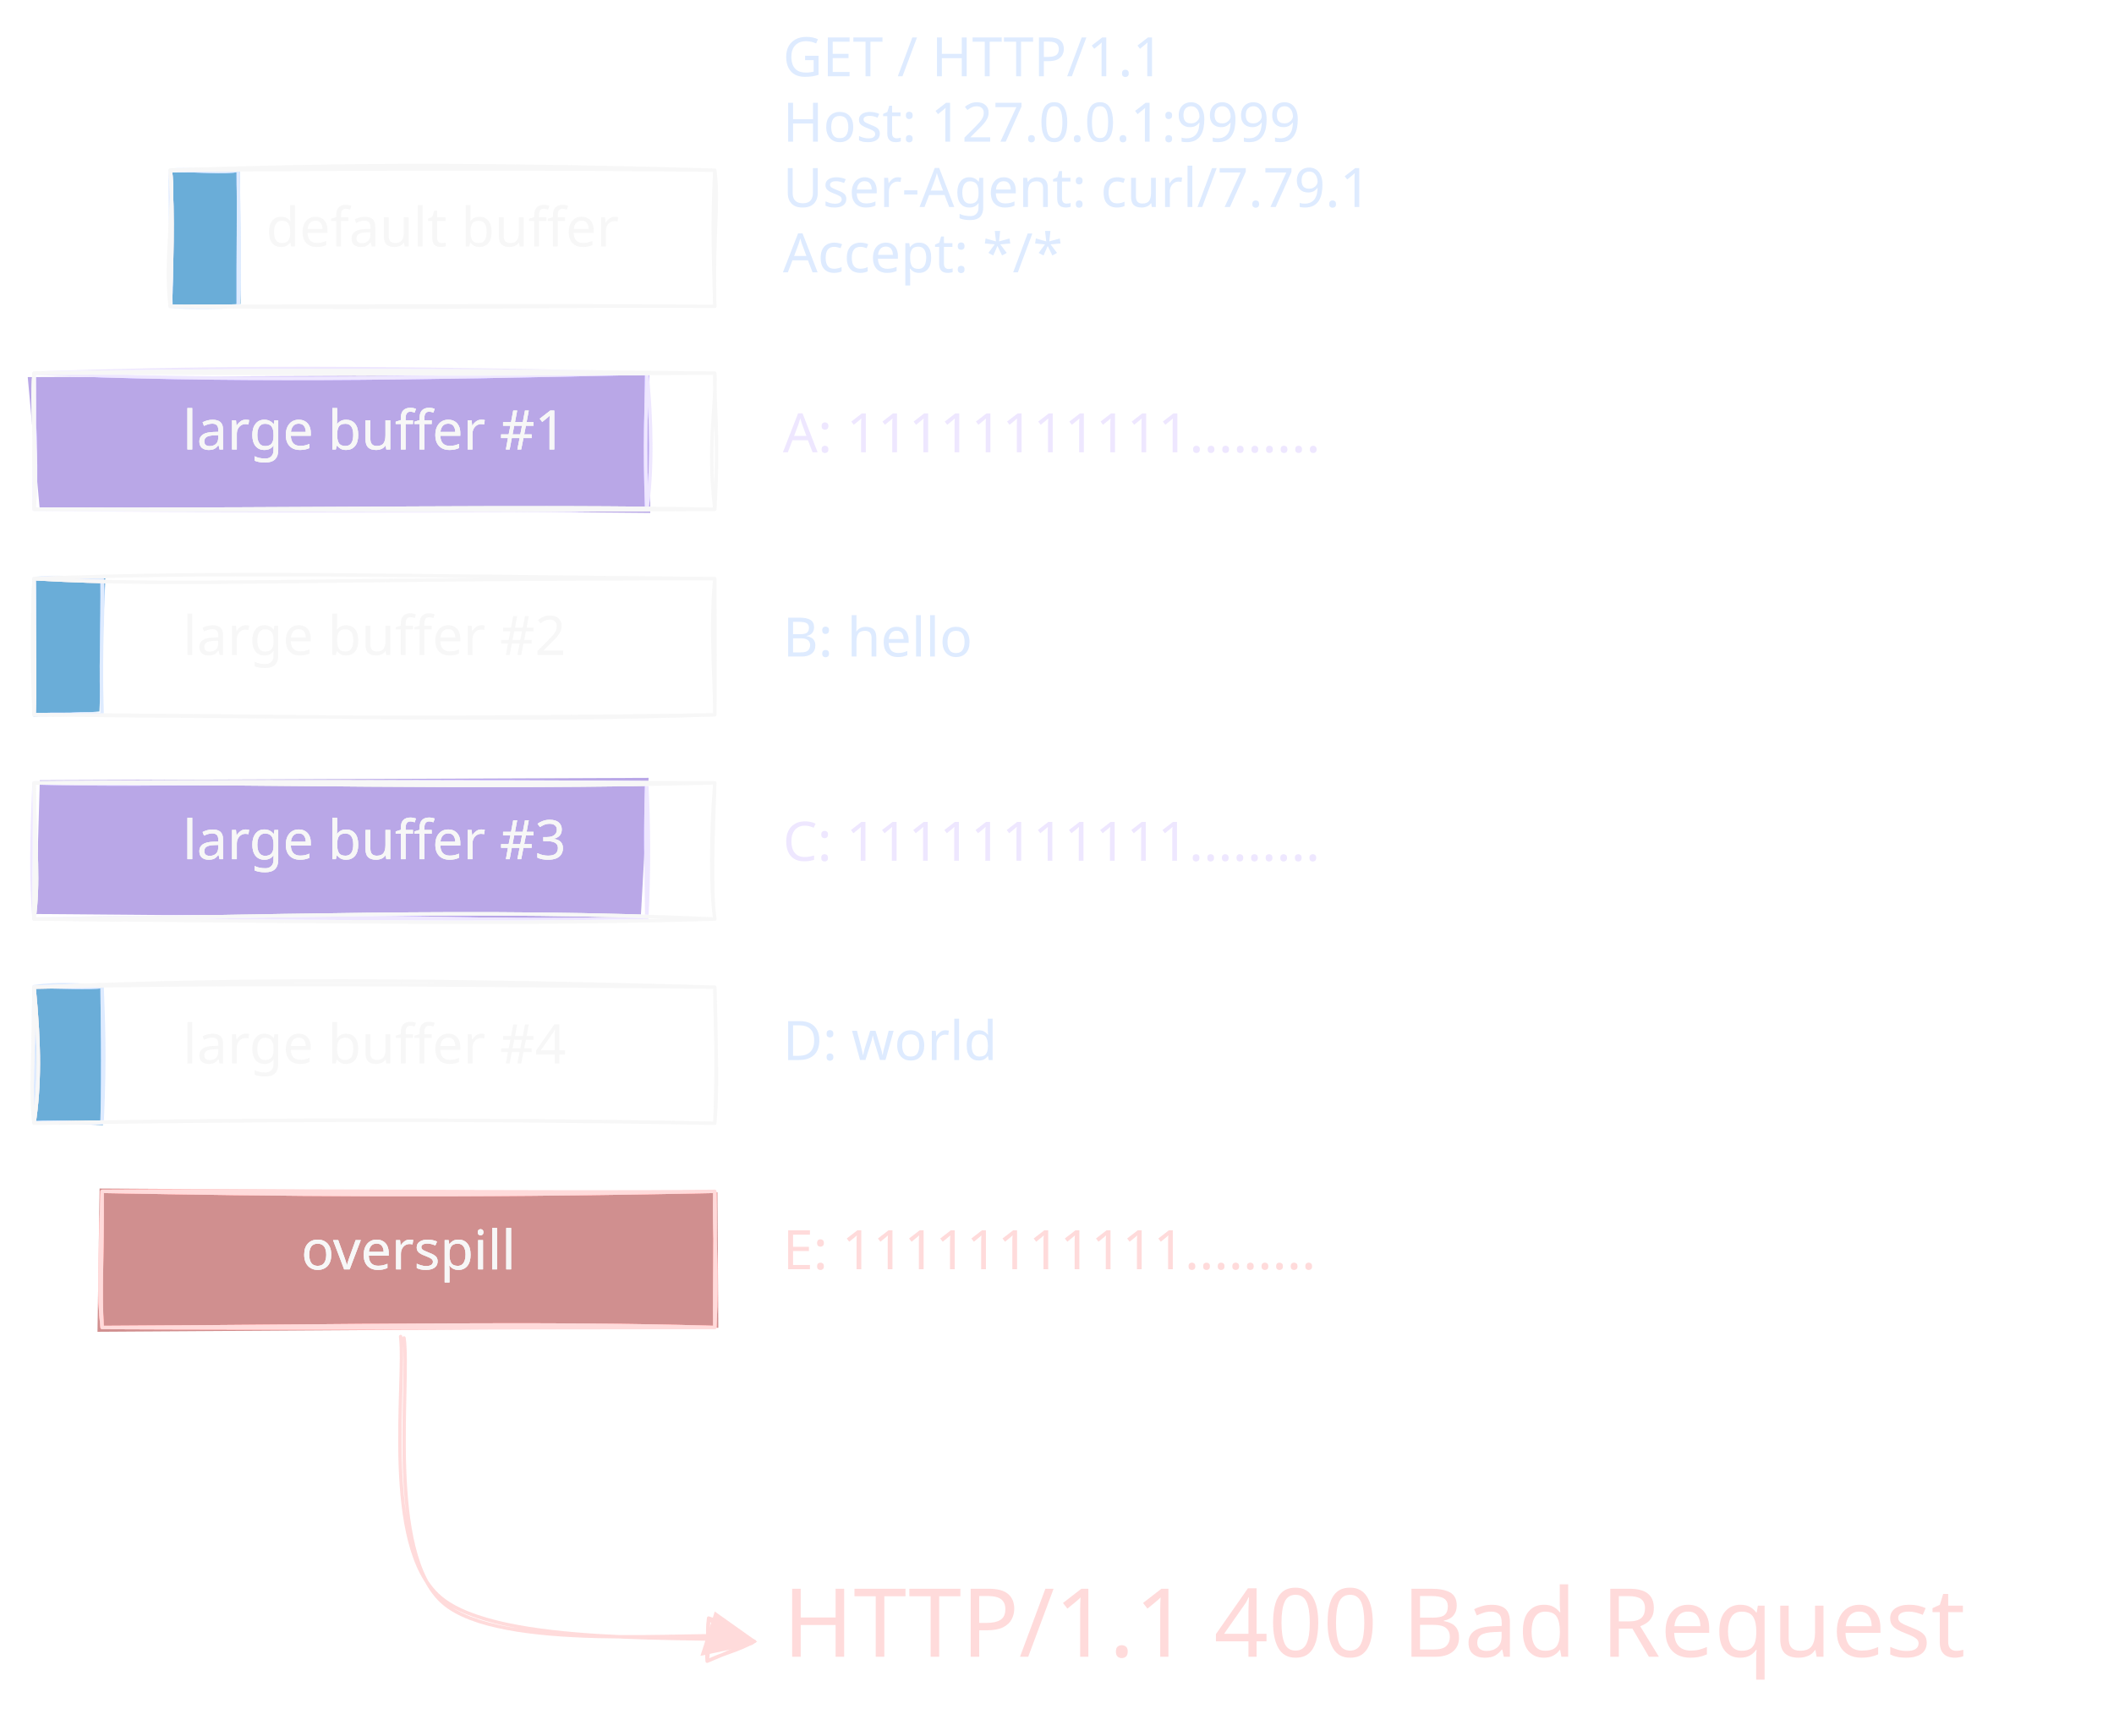
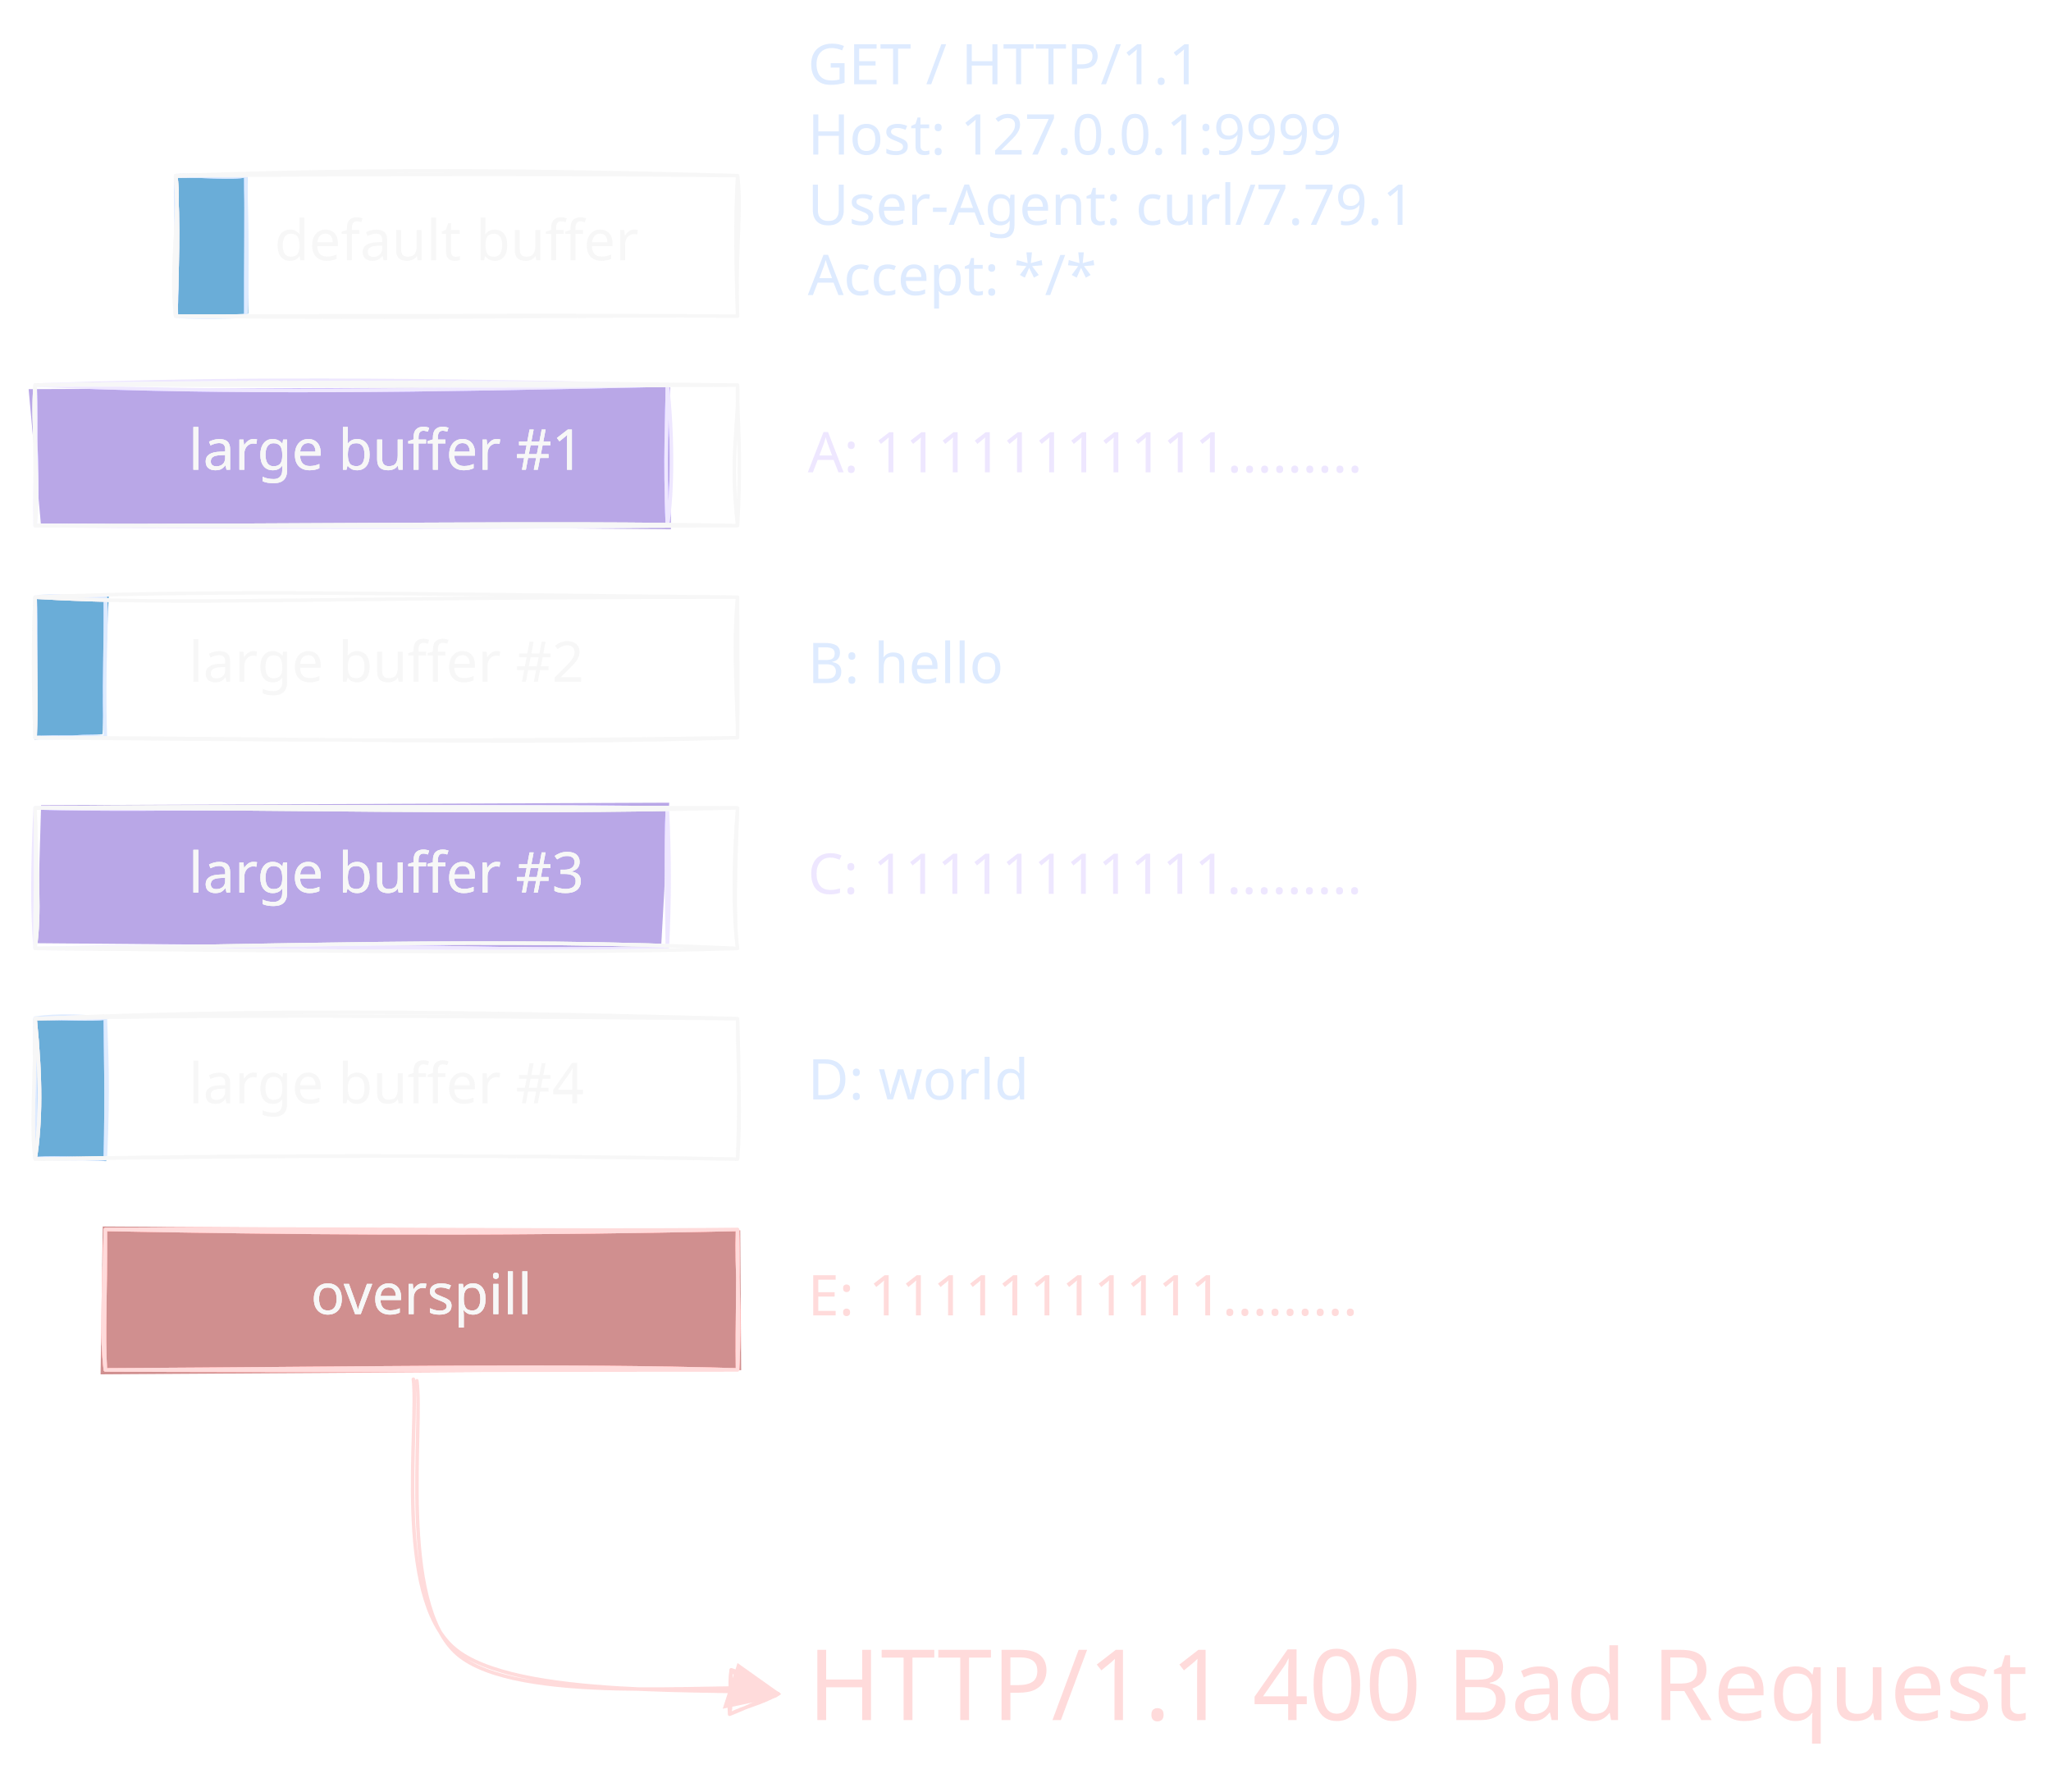
- <svg xmlns="http://www.w3.org/2000/svg" version="1.1" viewBox="0 0 621.052 510" width="1242.104" height="1020" filter="invert(93%) hue-rotate(180deg)">
+ <svg xmlns="http://www.w3.org/2000/svg" version="1.1" viewBox="0 0 583.971 510" width="1167.941" height="1020" filter="invert(93%) hue-rotate(180deg)">
  <defs>
-     <style class="style-fonts">
-       @font-face {
-         font-family: "Virgil";
-         src: url('/fonts/Virgil.woff2') format('woff2');
-       }
-       @font-face {
-         font-family: "Cascadia";
-         src: url('/fonts/Cascadia.woff2') format('woff2');
-       }
-     </style>
+     <style class="style-fonts">@font-face {
+   font-family: "Excalifont";
+   src: url('/fonts/excalidraw/Excalifont/Excalifont-Regular-a88b72a24fb54c9f94e3b5fdaa7481c9.woff2') format('woff2');
+   unicode-range: U+20-7e,U+a0-a3,U+a5-a6,U+a8-ab,U+ad-b1,U+b4,U+b6-b8,U+ba-ff,U+131,U+152-153,U+2bc,U+2c6,U+2da,U+2dc,U+304,U+308,U+2013-2014,U+2018-201a,U+201c-201e,U+2020,U+2022,U+2024-2026,U+2030,U+2039-203a,U+20ac,U+2122,U+2212;
+ }
+ @font-face {
+   font-family: "Excalifont";
+   src: url('/fonts/excalidraw/Excalifont/Excalifont-Regular-be310b9bcd4f1a43f571c46df7809174.woff2') format('woff2');
+   unicode-range: U+100-130,U+132-137,U+139-149,U+14c-151,U+154-17e,U+192,U+1fc-1ff,U+218-21b,U+237,U+1e80-1e85,U+1ef2-1ef3,U+2113;
+ }
+ @font-face {
+   font-family: "Excalifont";
+   src: url('/fonts/excalidraw/Excalifont/Excalifont-Regular-b9dcf9d2e50a1eaf42fc664b50a3fd0d.woff2') format('woff2');
+   unicode-range: U+400-45f,U+490-491,U+2116;
+ }
+ @font-face {
+   font-family: "Excalifont";
+   src: url('/fonts/excalidraw/Excalifont/Excalifont-Regular-41b173a47b57366892116a575a43e2b6.woff2') format('woff2');
+   unicode-range: U+37e,U+384-38a,U+38c,U+38e-393,U+395-3a1,U+3a3-3a8,U+3aa-3cf,U+3d7;
+ }
+ @font-face {
+   font-family: "Excalifont";
+   src: url('/fonts/excalidraw/Excalifont/Excalifont-Regular-3f2c5db56cc93c5a6873b1361d730c16.woff2') format('woff2');
+   unicode-range: U+2c7,U+2d8-2d9,U+2db,U+2dd,U+302,U+306-307,U+30a-30c,U+326-328,U+212e,U+2211,U+fb01-fb02;
+ }
+ @font-face {
+   font-family: "Excalifont";
+   src: url('/fonts/excalidraw/Excalifont/Excalifont-Regular-349fac6ca4700ffec595a7150a0d1e1d.woff2') format('woff2');
+   unicode-range: U+462-463,U+472-475,U+4d8-4d9,U+4e2-4e3,U+4e6-4e9,U+4ee-4ef;
+ }
+ @font-face {
+   font-family: "Excalifont";
+   src: url('/fonts/excalidraw/Excalifont/Excalifont-Regular-623ccf21b21ef6b3a0d87738f77eb071.woff2') format('woff2');
+   unicode-range: U+300-301,U+303;
+ }
+ @font-face {
+   font-family: "Comic Shanns";
+   src: url('/fonts/excalidraw/ComicShanns/ComicShanns-Regular-279a7b317d12eb88de06167bd672b4b4.woff2') format('woff2');
+   unicode-range: U+20-7e,U+a1-a6,U+a8,U+ab-ac,U+af-b1,U+b4,U+b8,U+bb-bc,U+bf-cf,U+d1-d7,U+d9-de,U+e0-ef,U+f1-f7,U+f9-ff,U+131,U+152-153,U+2c6,U+2da,U+2dc,U+2013-2014,U+2018-201a,U+201c-201d,U+2020-2022,U+2026,U+2039-203a,U+2044,U+20ac,U+2191,U+2193,U+2212;
+ }
+ @font-face {
+   font-family: "Comic Shanns";
+   src: url('/fonts/excalidraw/ComicShanns/ComicShanns-Regular-fcb0fc02dcbee4c9846b3e2508668039.woff2') format('woff2');
+   unicode-range: U+100-10f,U+112-125,U+128-130,U+134-137,U+139-13c,U+141-148,U+14c-151,U+154-161,U+164-165,U+168-17f,U+1bf,U+1f7,U+218-21b,U+237,U+1e80-1e85,U+1ef2-1ef3,U+a75b;
+ }
+ @font-face {
+   font-family: "Comic Shanns";
+   src: url('/fonts/excalidraw/ComicShanns/ComicShanns-Regular-dc6a8806fa96795d7b3be5026f989a17.woff2') format('woff2');
+   unicode-range: U+2c7,U+2d8-2d9,U+2db,U+2dd,U+315,U+2190,U+2192,U+2200,U+2203-2204,U+2264-2265,U+f6c3;
+ }
+ @font-face {
+   font-family: "Comic Shanns";
+   src: url('/fonts/excalidraw/ComicShanns/ComicShanns-Regular-6e066e8de2ac57ea9283adb9c24d7f0c.woff2') format('woff2');
+   unicode-range: U+3bb;
+ }</style>
  </defs>
  <g stroke-linecap="round" transform="translate(10 289.8516) rotate(0 10 20)">
    <path d="M-0.48 0.09 L19.69 -1 L20.24 40.71 L-0.53 39.76" stroke="none" stroke-width="0" fill="#a5d8ff" />
    <path d="M0 0 C6.73 -0.98, 13.68 -0.55, 20 0 M0 0 C7.65 0.03, 16.17 0.47, 20 0 M20 0 C20.26 8.96, 20.99 18.79, 20 40 M20 0 C20.04 10.57, 20.42 20.47, 20 40 M20 40 C14.19 40.33, 7.55 39.52, 0 40 M20 40 C15.73 39.88, 11.81 40.22, 0 40 M0 40 C-0.22 25.07, -0.23 9.13, 0 0 M0 40 C0.44 29.39, 0.03 17.99, 0 0" stroke="#1864ab" stroke-width="1" fill="none" />
  </g>
  <g stroke-linecap="round" transform="translate(10 290) rotate(0 100 20)">
    <path d="M0 0 C49.3 -1.98, 95.66 -2.85, 200 0 M0 0 C51.01 -1.16, 100.9 -0.86, 200 0 M200 0 C200.14 15.43, 201.02 27.22, 200 40 M200 0 C200.5 14.3, 200.48 29.2, 200 40 M200 40 C131.77 38.63, 59.71 39.02, 0 40 M200 40 C124.79 38.62, 51.02 38.93, 0 40 M0 40 C1.63 29.27, 1.72 17.47, 0 0 M0 40 C-1.23 30.99, -0.08 20.73, 0 0" stroke="#000000" stroke-width="1" fill="none" />
  </g>
-   <g transform="translate(47.04005 300) rotate(0 62.95995 10)">
-     <text x="62.96" y="0" font-family="Virgil, Segoe UI Emoji" font-size="16px" fill="#000000" text-anchor="middle" style="white-space: pre;" direction="ltr" dominant-baseline="text-before-edge">large buffer #4</text>
+   <g transform="translate(58.55078 300) rotate(0 51.44922 10)">
+     <text x="51.449" y="14.096" font-family="Excalifont, Xiaolai, Segoe UI Emoji" font-size="16px" fill="#000000" text-anchor="middle" style="white-space: pre;" direction="ltr" dominant-baseline="alphabetic">large buffer #4</text>
  </g>
  <g stroke-linecap="round" transform="translate(50 50) rotate(0 10 20)">
    <path d="M-0.24 0.63 L20.52 0.37 L20.67 39.28 L0.74 40.36" stroke="none" stroke-width="0" fill="#a5d8ff" />
    <path d="M0 0 C7.37 0.01, 16.48 0.88, 20 0 M0 0 C4.82 -0.36, 9.94 -0.2, 20 0 M20 0 C19.95 10.89, 20.72 20.44, 20 40 M20 0 C20.19 12.47, 19.94 24.37, 20 40 M20 40 C15.56 39.83, 11.83 40.53, 0 40 M20 40 C12.04 40.47, 4.18 40.36, 0 40 M0 40 C0.76 29.73, -0.06 17.87, 0 0 M0 40 C-0.52 30.04, 0.34 19.59, 0 0" stroke="#1864ab" stroke-width="1" fill="none" />
  </g>
  <g stroke-linecap="round" transform="translate(50 50) rotate(0 80 20)">
    <path d="M0 0 C39.89 -1.33, 79.78 -2.25, 160 0 M0 0 C57.52 -0.43, 115.04 -0.52, 160 0 M160 0 C161.27 10.12, 159.4 18.94, 160 40 M160 0 C159.19 14.4, 159.67 28.18, 160 40 M160 40 C118.01 39.6, 76.82 40.83, 0 40 M160 40 C126.46 39.74, 93.5 39.83, 0 40 M0 40 C-1.74 26.13, 1.54 8.26, 0 0 M0 40 C0.38 27.69, 1.02 14.1, 0 0" stroke="#000000" stroke-width="1" fill="none" />
  </g>
-   <g transform="translate(71.5 60) rotate(0 58.5 10)">
-     <text x="58.5" y="0" font-family="Virgil, Segoe UI Emoji" font-size="16px" fill="#000000" text-anchor="middle" style="white-space: pre;" direction="ltr" dominant-baseline="text-before-edge">default buffer</text>
+   <g transform="translate(83.44141 60) rotate(0 46.55859 10)">
+     <text x="46.559" y="14.096" font-family="Excalifont, Xiaolai, Segoe UI Emoji" font-size="16px" fill="#000000" text-anchor="middle" style="white-space: pre;" direction="ltr" dominant-baseline="alphabetic">default buffer</text>
  </g>
  <g stroke-linecap="round" transform="translate(10 109.625) rotate(0 90 20)">
    <path d="M-1.85 1.16 L180.79 0.45 L181.04 41.06 L1.63 39.45" stroke="none" stroke-width="0" fill="#d0bfff" />
    <path d="M0 0 C45.02 -1.51, 86.89 -2.13, 180 0 M0 0 C55.92 2.51, 110.84 1.56, 180 0 M180 0 C181.54 13.09, 181.68 29.76, 180 40 M180 0 C179.95 9.87, 179.26 20.17, 180 40 M180 40 C143.05 39.04, 101.5 40.54, 0 40 M180 40 C123.04 40.7, 66.96 40.6, 0 40 M0 40 C1.1 28.03, -0.15 18.88, 0 0 M0 40 C-0.14 26.97, 0.45 13.25, 0 0" stroke="#5f3dc4" stroke-width="1" fill="none" />
  </g>
  <g stroke-linecap="round" transform="translate(10 109.625) rotate(0 100 20)">
    <path d="M0 0 C43.82 -0.26, 84.56 0.59, 200 0 M0 0 C52.83 -0.87, 103.09 -1.11, 200 0 M200 0 C200.49 9.66, 197.73 20.45, 200 40 M200 0 C199.75 7.85, 201.27 18.05, 200 40 M200 40 C143 38.97, 88.69 40.12, 0 40 M200 40 C144.87 40.36, 89.64 40.22, 0 40 M0 40 C1.15 25.49, -0.96 11.3, 0 0 M0 40 C0.3 29.26, -0.29 19.66, 0 0" stroke="#000000" stroke-width="1" fill="none" />
  </g>
-   <g transform="translate(49 119.625) rotate(0 61 10)">
-     <text x="61" y="0" font-family="Virgil, Segoe UI Emoji" font-size="16px" fill="#000000" text-anchor="middle" style="white-space: pre;" direction="ltr" dominant-baseline="text-before-edge">large buffer #1</text>
+   <g transform="translate(58.55078 119.625) rotate(0 51.44922 10)">
+     <text x="51.449" y="14.096" font-family="Excalifont, Xiaolai, Segoe UI Emoji" font-size="16px" fill="#000000" text-anchor="middle" style="white-space: pre;" direction="ltr" dominant-baseline="alphabetic">large buffer #1</text>
  </g>
  <g stroke-linecap="round" transform="translate(10 170) rotate(0 10 20)">
    <path d="M-0.25 -0.23 L20.97 -0.2 L19.2 39.01 L-0.16 40.59" stroke="none" stroke-width="0" fill="#a5d8ff" />
    <path d="M0 0 C5.87 -0.79, 11.6 -0.07, 20 0 M0 0 C8.08 0.1, 16.02 0.06, 20 0 M20 0 C20.65 9.02, 19.31 17.63, 20 40 M20 0 C20.13 13.67, 19.5 26.91, 20 40 M20 40 C14.1 39.09, 10.43 40.41, 0 40 M20 40 C13.95 39.92, 7.13 39.75, 0 40 M0 40 C0.03 23.3, 0.27 8.22, 0 0 M0 40 C0.22 26.1, -0.62 11.77, 0 0" stroke="#1864ab" stroke-width="1" fill="none" />
  </g>
  <g stroke-linecap="round" transform="translate(10 170) rotate(0 100 20)">
    <path d="M0 0 C41.21 2.46, 81.28 -0.03, 200 0 M0 0 C53.19 -2.21, 104.36 -0.84, 200 0 M200 0 C198.56 14.71, 200.13 32.43, 200 40 M200 0 C200.02 15.49, 200.1 30.86, 200 40 M200 40 C138.59 42.05, 78.97 40.15, 0 40 M200 40 C131.04 41.18, 62.15 40.65, 0 40 M0 40 C-0.59 26.91, -0.58 9.26, 0 0 M0 40 C0.41 30.36, -0.06 20.65, 0 0" stroke="#000000" stroke-width="1" fill="none" />
  </g>
-   <g transform="translate(45.5 180) rotate(0 64.5 10)">
-     <text x="64.5" y="0" font-family="Virgil, Segoe UI Emoji" font-size="16px" fill="#000000" text-anchor="middle" style="white-space: pre;" direction="ltr" dominant-baseline="text-before-edge">large buffer #2</text>
+   <g transform="translate(58.55078 180) rotate(0 51.44922 10)">
+     <text x="51.449" y="14.096" font-family="Excalifont, Xiaolai, Segoe UI Emoji" font-size="16px" fill="#000000" text-anchor="middle" style="white-space: pre;" direction="ltr" dominant-baseline="alphabetic">large buffer #2</text>
  </g>
  <g stroke-linecap="round" transform="translate(10 230) rotate(0 90 20)">
    <path d="M1.7 -0.77 L180.54 -1.48 L178.22 39.99 L0.56 38.52" stroke="none" stroke-width="0" fill="#d0bfff" />
    <path d="M0 0 C39.5 1.09, 77.61 -1.02, 180 0 M0 0 C64.97 0.12, 129.73 -0.68, 180 0 M180 0 C179.57 13.64, 179.77 22.98, 180 40 M180 0 C180.65 12.47, 180.72 26.2, 180 40 M180 40 C143.32 41.49, 107.15 37.94, 0 40 M180 40 C143.59 40.1, 107.38 40.75, 0 40 M0 40 C0.1 26.03, 0.21 9.99, 0 0 M0 40 C-0.9 28.88, -0.77 16.79, 0 0" stroke="#5f3dc4" stroke-width="1" fill="none" />
  </g>
  <g stroke-linecap="round" transform="translate(10 230) rotate(0 100 20)">
    <path d="M0 0 C65.09 -0.16, 128.98 1.76, 200 0 M0 0 C59.78 -0.59, 120.95 -0.21, 200 0 M200 0 C199.47 14.81, 198.83 31.52, 200 40 M200 0 C198.78 15.46, 198.8 31.71, 200 40 M200 40 C130.66 36.74, 64.32 39.65, 0 40 M200 40 C153.19 41.46, 104.91 41.02, 0 40 M0 40 C1.45 29.49, 0.43 20.07, 0 0 M0 40 C-0.04 26.66, 0.4 11.5, 0 0" stroke="#000000" stroke-width="1" fill="none" />
  </g>
-   <g transform="translate(46.71204 240) rotate(0 63.28796 10)">
-     <text x="63.288" y="0" font-family="Virgil, Segoe UI Emoji" font-size="16px" fill="#000000" text-anchor="middle" style="white-space: pre;" direction="ltr" dominant-baseline="text-before-edge">large buffer #3</text>
+   <g transform="translate(58.55078 240) rotate(0 51.44922 10)">
+     <text x="51.449" y="14.096" font-family="Excalifont, Xiaolai, Segoe UI Emoji" font-size="16px" fill="#000000" text-anchor="middle" style="white-space: pre;" direction="ltr" dominant-baseline="alphabetic">large buffer #3</text>
  </g>
  <g stroke-linecap="round" transform="translate(30 350) rotate(0 90 20)">
    <path d="M-0.74 -0.83 L180.77 0.25 L181.03 40.08 L-1.36 41.26" stroke="none" stroke-width="0" fill="#ffc9c9" />
    <path d="M0 0 C64.86 -0.47, 130.1 0.56, 180 0 M0 0 C50.61 0.91, 102.44 1.62, 180 0 M180 0 C180.32 13.85, 179.82 25.82, 180 40 M180 0 C179.64 11.85, 180.86 22.9, 180 40 M180 40 C129.29 38.51, 76.21 39.6, 0 40 M180 40 C113.8 40.09, 46.71 40.24, 0 40 M0 40 C-1.15 29.92, -0.59 22, 0 0 M0 40 C-0.62 28.73, 0.09 20.3, 0 0" stroke="#c92a2a" stroke-width="1" fill="none" />
  </g>
-   <g transform="translate(89.32003 360.5) rotate(0 30.67997 9.5)">
-     <text x="30.68" y="0" font-family="Virgil, Segoe UI Emoji" font-size="16px" fill="#000000" text-anchor="middle" style="white-space: pre;" direction="ltr" dominant-baseline="text-before-edge">overspill</text>
+   <g transform="translate(90.65625 360) rotate(0 29.34375 10)">
+     <text x="29.344" y="14.096" font-family="Excalifont, Xiaolai, Segoe UI Emoji" font-size="16px" fill="#000000" text-anchor="middle" style="white-space: pre;" direction="ltr" dominant-baseline="alphabetic">overspill</text>
  </g>
-   <g transform="translate(230 10) rotate(0 107.8125 38.4)">
-     <text x="0" y="0" font-family="Cascadia, Segoe UI Emoji" font-size="16px" fill="#1864ab" text-anchor="start" style="white-space: pre;" direction="ltr" dominant-baseline="text-before-edge">GET / HTTP/1.1</text>
-     <text x="0" y="19.2" font-family="Cascadia, Segoe UI Emoji" font-size="16px" fill="#1864ab" text-anchor="start" style="white-space: pre;" direction="ltr" dominant-baseline="text-before-edge">Host: 127.0.0.1:9999</text>
-     <text x="0" y="38.4" font-family="Cascadia, Segoe UI Emoji" font-size="16px" fill="#1864ab" text-anchor="start" style="white-space: pre;" direction="ltr" dominant-baseline="text-before-edge">User-Agent: curl/7.79.1</text>
-     <text x="0" y="57.6" font-family="Cascadia, Segoe UI Emoji" font-size="16px" fill="#1864ab" text-anchor="start" style="white-space: pre;" direction="ltr" dominant-baseline="text-before-edge">Accept: */*</text>
+   <g transform="translate(230 10) rotate(0 82.26172 40)">
+     <text x="0" y="14" font-family="Comic Shanns, Segoe UI Emoji" font-size="16px" fill="#1864ab" text-anchor="start" style="white-space: pre;" direction="ltr" dominant-baseline="alphabetic">GET / HTTP/1.1</text>
+     <text x="0" y="34" font-family="Comic Shanns, Segoe UI Emoji" font-size="16px" fill="#1864ab" text-anchor="start" style="white-space: pre;" direction="ltr" dominant-baseline="alphabetic">Host: 127.0.0.1:9999</text>
+     <text x="0" y="54" font-family="Comic Shanns, Segoe UI Emoji" font-size="16px" fill="#1864ab" text-anchor="start" style="white-space: pre;" direction="ltr" dominant-baseline="alphabetic">User-Agent: curl/7.79.1</text>
+     <text x="0" y="74" font-family="Comic Shanns, Segoe UI Emoji" font-size="16px" fill="#1864ab" text-anchor="start" style="white-space: pre;" direction="ltr" dominant-baseline="alphabetic">Accept: */*</text>
  </g>
-   <g transform="translate(230 120.4654) rotate(0 107.8125 9.6)">
-     <text x="0" y="0" font-family="Cascadia, Segoe UI Emoji" font-size="16px" fill="#5f3dc4" text-anchor="start" style="white-space: pre;" direction="ltr" dominant-baseline="text-before-edge">A: 11111111111.........</text>
+   <g transform="translate(230 120.4654) rotate(0 72.82812 10)">
+     <text x="0" y="14" font-family="Comic Shanns, Segoe UI Emoji" font-size="16px" fill="#5f3dc4" text-anchor="start" style="white-space: pre;" direction="ltr" dominant-baseline="alphabetic">A: 11111111111.........</text>
  </g>
-   <g transform="translate(230 180.4654) rotate(0 37.5 19.2)">
-     <text x="0" y="0" font-family="Cascadia, Segoe UI Emoji" font-size="16px" fill="#1864ab" text-anchor="start" style="white-space: pre;" direction="ltr" dominant-baseline="text-before-edge">B: hello</text>
-     <text x="0" y="19.2" font-family="Cascadia, Segoe UI Emoji" font-size="16px" fill="#1864ab" text-anchor="start" style="white-space: pre;" direction="ltr" dominant-baseline="text-before-edge" />
+   <g transform="translate(230 180.4654) rotate(0 26.68359 20)">
+     <text x="0" y="14" font-family="Comic Shanns, Segoe UI Emoji" font-size="16px" fill="#1864ab" text-anchor="start" style="white-space: pre;" direction="ltr" dominant-baseline="alphabetic">B: hello</text>
+     <text x="0" y="34" font-family="Comic Shanns, Segoe UI Emoji" font-size="16px" fill="#1864ab" text-anchor="start" style="white-space: pre;" direction="ltr" dominant-baseline="alphabetic" />
  </g>
-   <g transform="translate(230 240.4654) rotate(0 107.8125 19.2)">
-     <text x="0" y="0" font-family="Cascadia, Segoe UI Emoji" font-size="16px" fill="#5f3dc4" text-anchor="start" style="white-space: pre;" direction="ltr" dominant-baseline="text-before-edge">C: 11111111111.........</text>
-     <text x="0" y="19.2" font-family="Cascadia, Segoe UI Emoji" font-size="16px" fill="#5f3dc4" text-anchor="start" style="white-space: pre;" direction="ltr" dominant-baseline="text-before-edge" />
+   <g transform="translate(230 240.4654) rotate(0 73.26953 20)">
+     <text x="0" y="14" font-family="Comic Shanns, Segoe UI Emoji" font-size="16px" fill="#5f3dc4" text-anchor="start" style="white-space: pre;" direction="ltr" dominant-baseline="alphabetic">C: 11111111111.........</text>
+     <text x="0" y="34" font-family="Comic Shanns, Segoe UI Emoji" font-size="16px" fill="#5f3dc4" text-anchor="start" style="white-space: pre;" direction="ltr" dominant-baseline="alphabetic" />
  </g>
-   <g transform="translate(230 299) rotate(0 37.5 9.6)">
-     <text x="0" y="0" font-family="Cascadia, Segoe UI Emoji" font-size="16px" fill="#1864ab" text-anchor="start" style="white-space: pre;" direction="ltr" dominant-baseline="text-before-edge">D: world</text>
+   <g transform="translate(230 299) rotate(0 29.33984 10)">
+     <text x="0" y="14" font-family="Comic Shanns, Segoe UI Emoji" font-size="16px" fill="#1864ab" text-anchor="start" style="white-space: pre;" direction="ltr" dominant-baseline="alphabetic">D: world</text>
  </g>
-   <g transform="translate(230 360.4654) rotate(0 107.8125 9.6)">
-     <text x="0" y="0" font-family="Cascadia, Segoe UI Emoji" font-size="16px" fill="#c92a2a" text-anchor="start" style="white-space: pre;" direction="ltr" dominant-baseline="text-before-edge">E: 11111111111.........</text>
+   <g transform="translate(230 360.4654) rotate(0 72.82812 10)">
+     <text x="0" y="14" font-family="Comic Shanns, Segoe UI Emoji" font-size="16px" fill="#c92a2a" text-anchor="start" style="white-space: pre;" direction="ltr" dominant-baseline="alphabetic">E: 11111111111.........</text>
  </g>
-   <g transform="translate(230 465) rotate(0 190.5259 17.5)">
-     <text x="0" y="0" font-family="Virgil, Segoe UI Emoji" font-size="28px" fill="#c92a2a" text-anchor="start" style="white-space: pre;" direction="ltr" dominant-baseline="text-before-edge">HTTP/1.1 400 Bad Request</text>
+   <g transform="translate(230 465) rotate(0 171.9854 17.5)">
+     <text x="0" y="24.668" font-family="Excalifont, Xiaolai, Segoe UI Emoji" font-size="28px" fill="#c92a2a" text-anchor="start" style="white-space: pre;" direction="ltr" dominant-baseline="alphabetic">HTTP/1.1 400 Bad Request</text>
  </g>
  <g stroke-linecap="round">
    <g transform="translate(117.8026 391.9225) rotate(0 51.00537 44.38455)">
      <path d="M0.89 1.15 C2.75 14.51, -4.38 64.31, 12.34 78.93 C29.07 93.55, 86.47 87.38, 101.25 88.88 M-0.11 0.72 C1.51 13.84, -5.84 62.34, 11.47 77.26 C28.78 92.18, 88.87 88.37, 103.75 90.25" stroke="#c92a2a" stroke-width="1" fill="none" />
    </g>
    <g transform="translate(117.8026 391.9225) rotate(0 51.00537 44.38455)">
      <path d="M103.15 91.33 L87.98 94.53 L92.19 81.52 L104.63 90.35" stroke="none" stroke-width="0" fill="#c92a2a" fill-rule="evenodd" />
      <path d="M103.75 90.25 C99.68 92.85, 93.85 94.03, 89.94 96.11 M103.75 90.25 C98.78 92.1, 95.38 93.94, 89.94 96.11 M89.94 96.11 C90.77 91.69, 89.63 88.69, 90.38 83.44 M89.94 96.11 C89.62 92.46, 90.35 87.89, 90.38 83.44 M90.38 83.44 C93.25 86.57, 97.43 88.14, 103.75 90.25 M90.38 83.44 C94.62 84.76, 97.49 87.85, 103.75 90.25 M103.75 90.25 C103.75 90.25, 103.75 90.25, 103.75 90.25 M103.75 90.25 C103.75 90.25, 103.75 90.25, 103.75 90.25" stroke="#c92a2a" stroke-width="1" fill="none" />
    </g>
  </g>
  <mask />
</svg>
